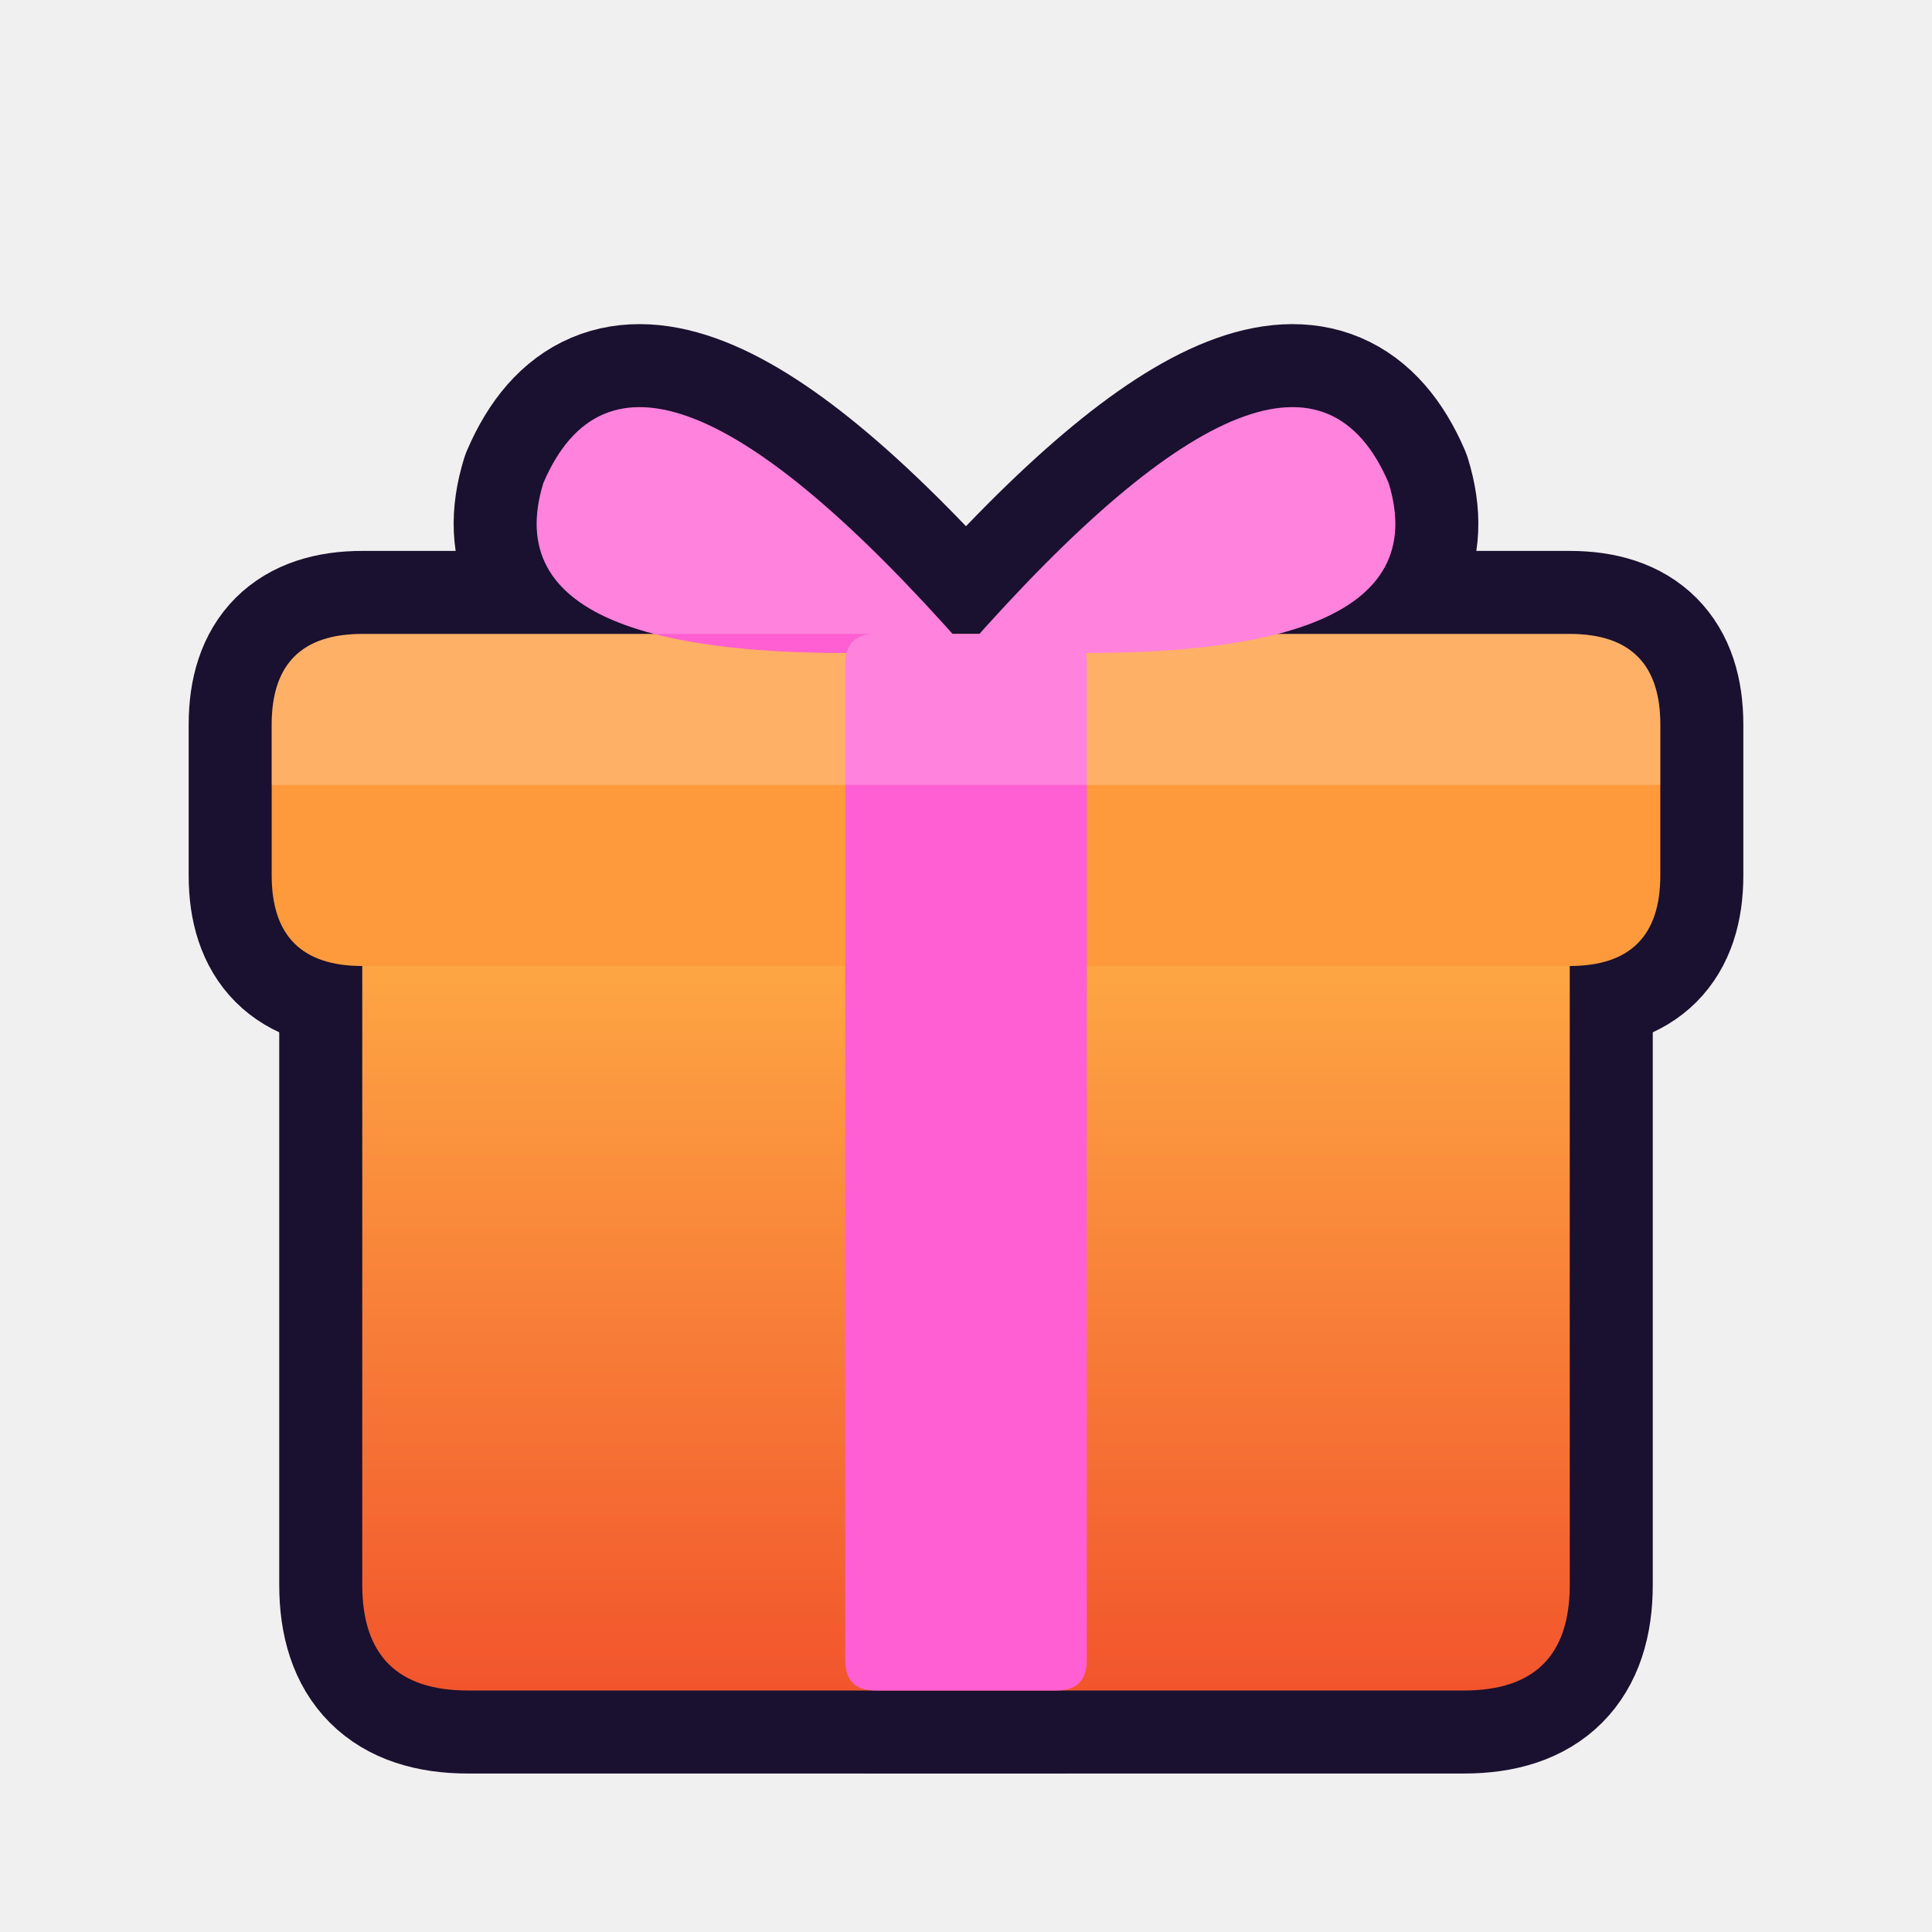
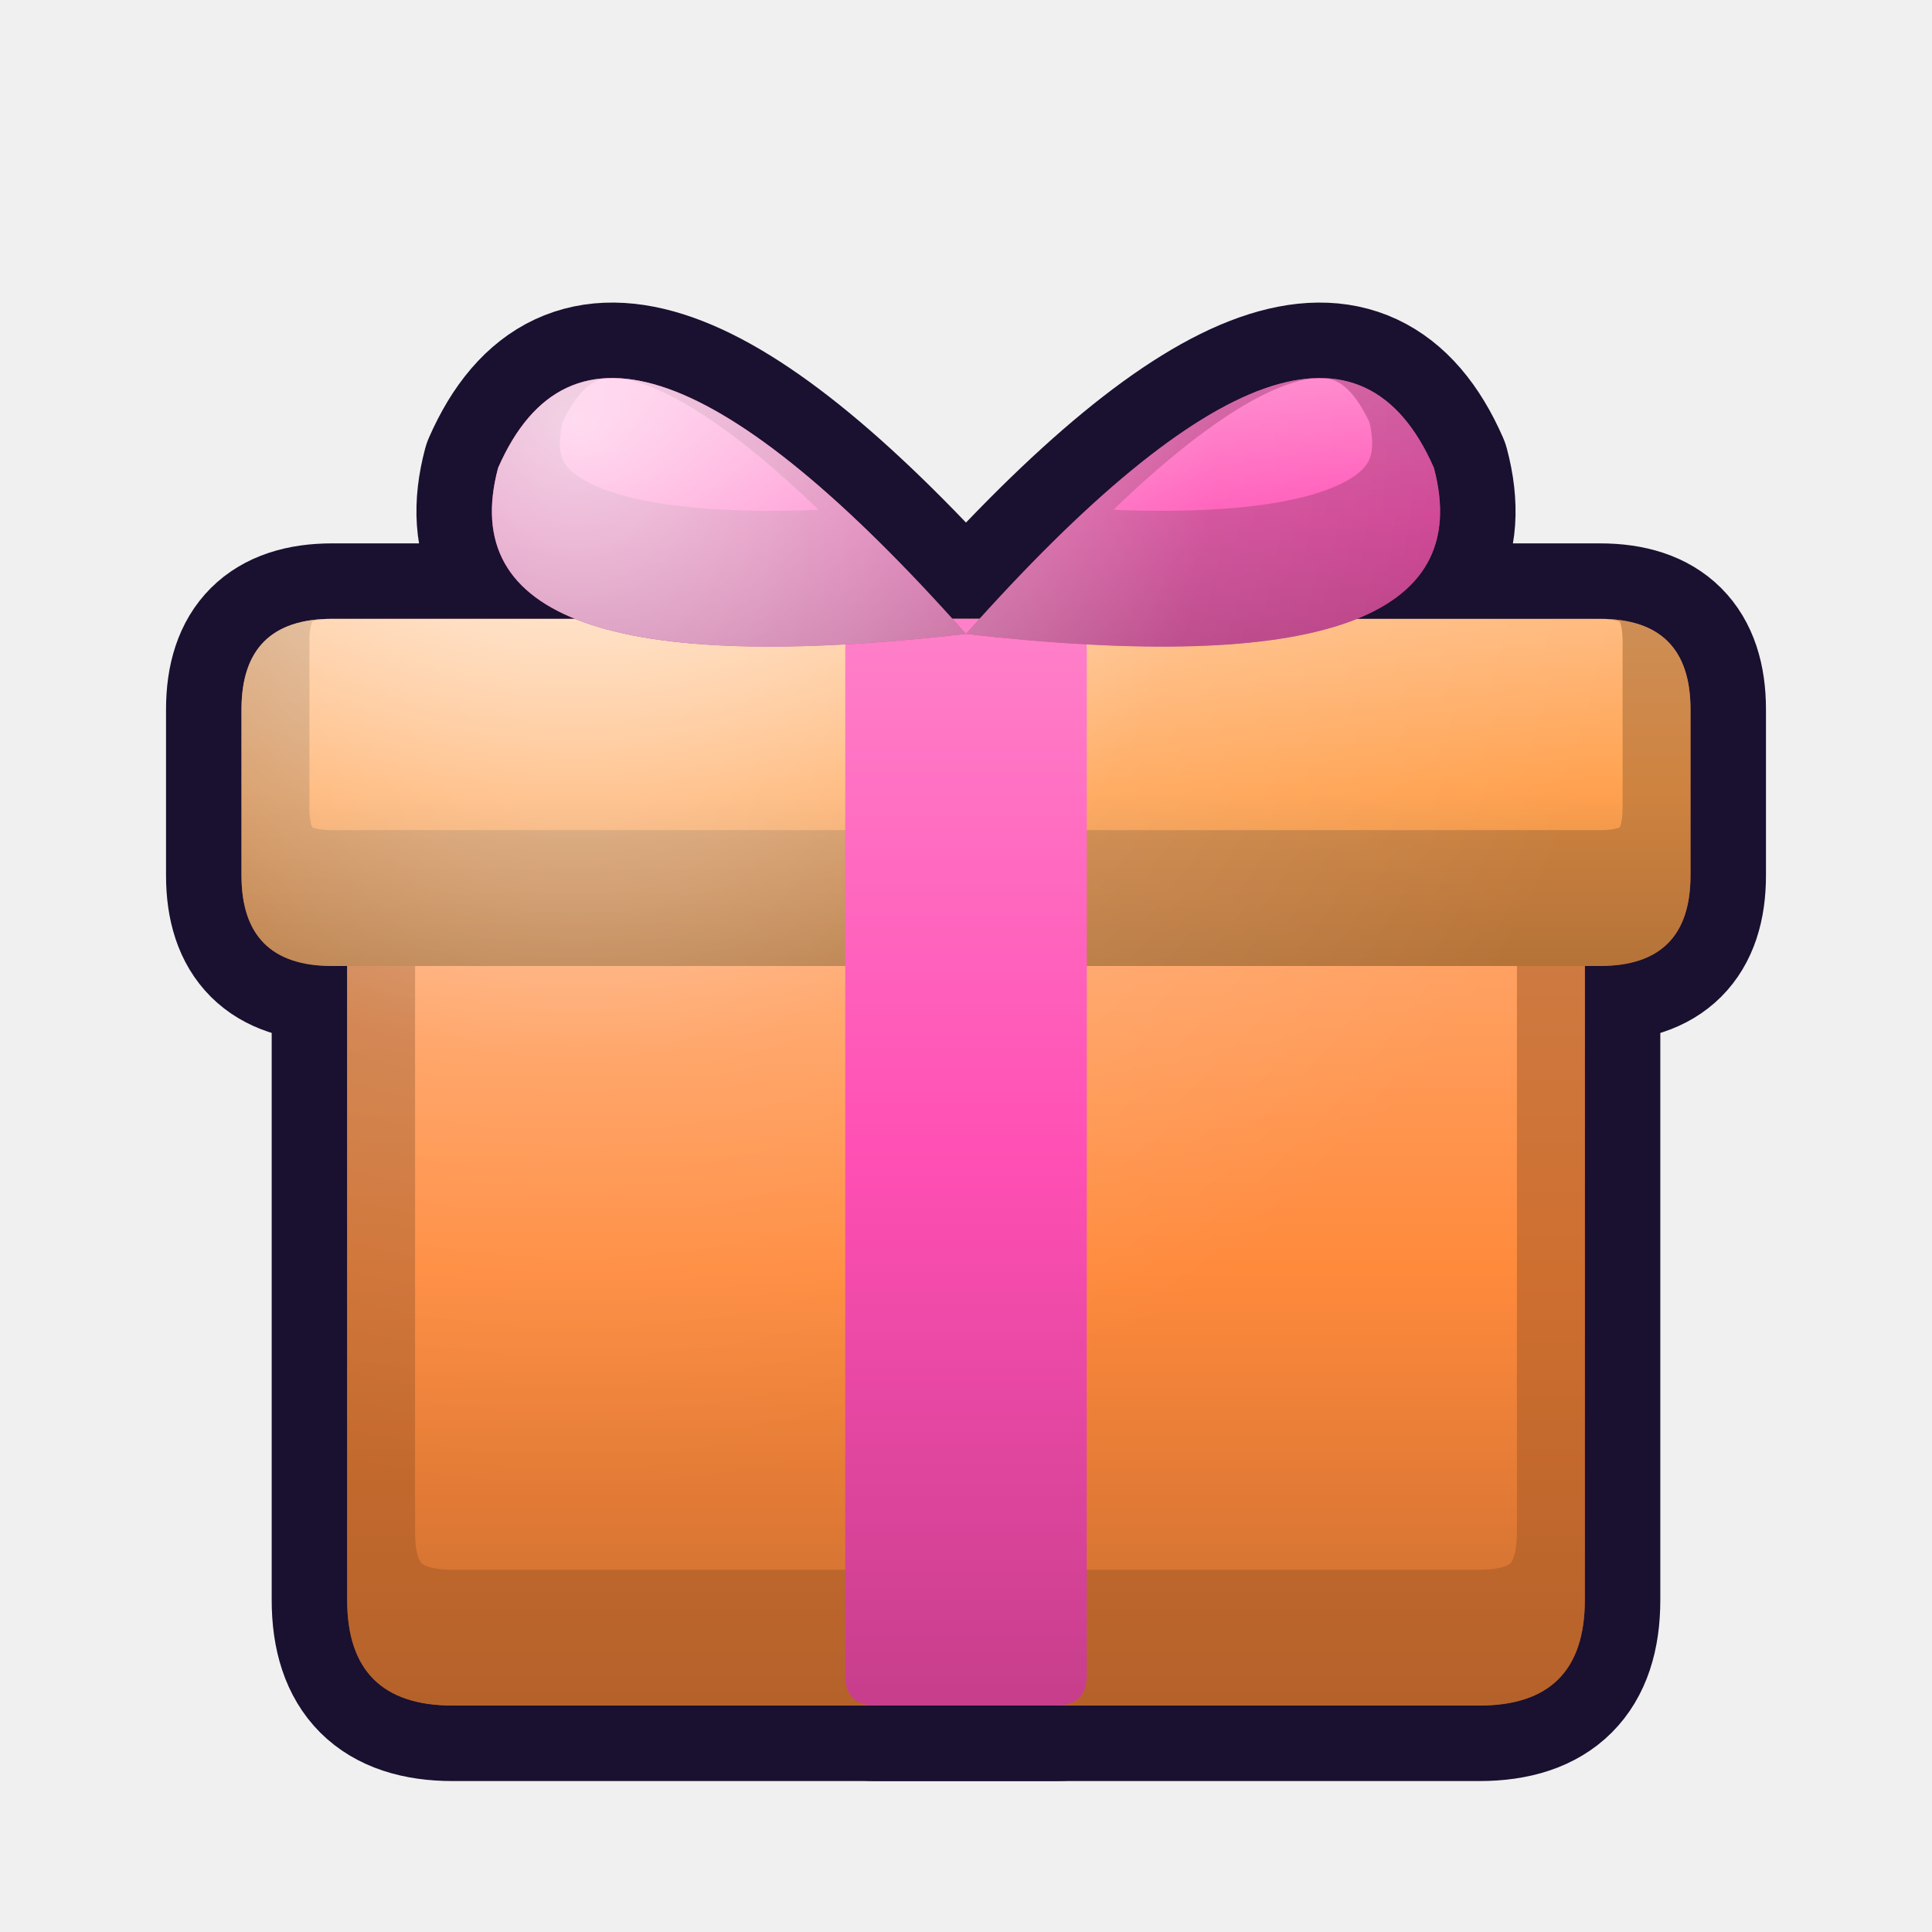
<svg xmlns="http://www.w3.org/2000/svg" viewBox="0 0 256 256" width="256" height="256">
  <defs>
-     <linearGradient id="g" x1="0" y1="0" x2="0" y2="1">
-       <stop offset="0" stop-color="#FFB347" />
-       <stop offset="1" stop-color="#F2552C" />
+     <linearGradient id="g0" x1="0" y1="0" x2="0" y2="1">
+       <stop offset="0" stop-color="#FFAB73" />
+       <stop offset="0.5" stop-color="#FF8A3C" />
+       <stop offset="1" stop-color="#C76C2F" />
    </linearGradient>
-     <clipPath id="c">
-       <path d="M62 112 H194 Q208 112 208 126 V210 Q208 224 194 224 H62 Q48 224 48 210 V126 Q48 112 62 112 Z" />
-       <path d="M48 84 H208 Q220 84 220 96 V116 Q220 128 208 128 H48 Q36 128 36 116 V96 Q36 84 48 84 Z" />
-       <path d="M116 84 H140 Q144 84 144 88 V220 Q144 224 140 224 H116 Q112 224 112 220 V88 Q112 84 116 84 Z" />
-       <path d="M128 86 Q84 36 72 64 Q64 90 128 86 Z" />
-       <path d="M128 86 Q172 36 184 64 Q192 90 128 86 Z" />
+     <clipPath id="c0">
+       <path d="M60 110 H196 Q210 110 210 124 V212 Q210 226 196 226 H60 Q46 226 46 212 V124 Q46 110 60 110 Z" />
    </clipPath>
+     <radialGradient id="h0" cx="0.3" cy="0.22" r="0.55">
+       <stop offset="0" stop-color="#FFFFFF" stop-opacity="0.75" />
+       <stop offset="0.6" stop-color="#FFFFFF" stop-opacity="0.12" />
+       <stop offset="1" stop-color="#FFFFFF" stop-opacity="0" />
+     </radialGradient>
+     <linearGradient id="g1" x1="0" y1="0" x2="0" y2="1">
+       <stop offset="0" stop-color="#FFBB80" />
+       <stop offset="0.5" stop-color="#FFA14F" />
+       <stop offset="1" stop-color="#C77E3E" />
+     </linearGradient>
+     <clipPath id="c1">
+       <path d="M44 82 H212 Q224 82 224 94 V116 Q224 128 212 128 H44 Q32 128 32 116 V94 Q32 82 44 82 Z" />
+     </clipPath>
+     <radialGradient id="h1" cx="0.3" cy="0.22" r="0.55">
+       <stop offset="0" stop-color="#FFFFFF" stop-opacity="0.75" />
+       <stop offset="0.6" stop-color="#FFFFFF" stop-opacity="0.12" />
+       <stop offset="1" stop-color="#FFFFFF" stop-opacity="0" />
+     </radialGradient>
+     <linearGradient id="g2" x1="0" y1="0" x2="0" y2="1">
+       <stop offset="0" stop-color="#FF80C9" />
+       <stop offset="0.5" stop-color="#FF4FB4" />
+       <stop offset="1" stop-color="#C73E8C" />
+     </linearGradient>
+     <clipPath id="c2">
+       <path d="M116 82 H140 Q144 82 144 86 V222 Q144 226 140 226 H116 Q112 226 112 222 V86 Q112 82 116 82 Z" />
+     </clipPath>
+     <radialGradient id="h2" cx="0.3" cy="0.22" r="0.55">
+       <stop offset="0" stop-color="#FFFFFF" stop-opacity="0.75" />
+       <stop offset="0.6" stop-color="#FFFFFF" stop-opacity="0.12" />
+       <stop offset="1" stop-color="#FFFFFF" stop-opacity="0" />
+     </radialGradient>
+     <linearGradient id="g3" x1="0" y1="0" x2="0" y2="1">
+       <stop offset="0" stop-color="#FF80C9" />
+       <stop offset="0.5" stop-color="#FF4FB4" />
+       <stop offset="1" stop-color="#C73E8C" />
+     </linearGradient>
+     <clipPath id="c3">
+       <path d="M128 84 Q80 30 66 62 Q58 92 128 84 Z" />
+     </clipPath>
+     <radialGradient id="h3" cx="0.3" cy="0.22" r="0.55">
+       <stop offset="0" stop-color="#FFFFFF" stop-opacity="0.75" />
+       <stop offset="0.6" stop-color="#FFFFFF" stop-opacity="0.12" />
+       <stop offset="1" stop-color="#FFFFFF" stop-opacity="0" />
+     </radialGradient>
+     <linearGradient id="g4" x1="0" y1="0" x2="0" y2="1">
+       <stop offset="0" stop-color="#FF80C9" />
+       <stop offset="0.5" stop-color="#FF4FB4" />
+       <stop offset="1" stop-color="#C73E8C" />
+     </linearGradient>
+     <clipPath id="c4">
+       <path d="M128 84 Q176 30 190 62 Q198 92 128 84 Z" />
+     </clipPath>
+     <radialGradient id="h4" cx="0.3" cy="0.22" r="0.55">
+       <stop offset="0" stop-color="#FFFFFF" stop-opacity="0.75" />
+       <stop offset="0.6" stop-color="#FFFFFF" stop-opacity="0.12" />
+       <stop offset="1" stop-color="#FFFFFF" stop-opacity="0" />
+     </radialGradient>
  </defs>
-   <g fill="#1A1030" opacity="0.45" transform="translate(0 10)">
-     <path d="M62 112 H194 Q208 112 208 126 V210 Q208 224 194 224 H62 Q48 224 48 210 V126 Q48 112 62 112 Z" />
-     <path d="M48 84 H208 Q220 84 220 96 V116 Q220 128 208 128 H48 Q36 128 36 116 V96 Q36 84 48 84 Z" />
-     <path d="M116 84 H140 Q144 84 144 88 V220 Q144 224 140 224 H116 Q112 224 112 220 V88 Q112 84 116 84 Z" />
-     <path d="M128 86 Q84 36 72 64 Q64 90 128 86 Z" />
-     <path d="M128 86 Q172 36 184 64 Q192 90 128 86 Z" />
+   <g fill="#1A1030" opacity="0.35" transform="translate(4 9)">
+     <path d="M60 110 H196 Q210 110 210 124 V212 Q210 226 196 226 H60 Q46 226 46 212 V124 Q46 110 60 110 Z" />
+     <path d="M44 82 H212 Q224 82 224 94 V116 Q224 128 212 128 H44 Q32 128 32 116 V94 Q32 82 44 82 Z" />
+     <path d="M116 82 H140 Q144 82 144 86 V222 Q144 226 140 226 H116 Q112 226 112 222 V86 Q112 82 116 82 Z" />
+     <path d="M128 84 Q80 30 66 62 Q58 92 128 84 Z" />
+     <path d="M128 84 Q176 30 190 62 Q198 92 128 84 Z" />
  </g>
-   <g fill="none" stroke="#1A1030" stroke-width="22" stroke-linejoin="round" stroke-linecap="round">
-     <path d="M62 112 H194 Q208 112 208 126 V210 Q208 224 194 224 H62 Q48 224 48 210 V126 Q48 112 62 112 Z" />
-     <path d="M48 84 H208 Q220 84 220 96 V116 Q220 128 208 128 H48 Q36 128 36 116 V96 Q36 84 48 84 Z" />
-     <path d="M116 84 H140 Q144 84 144 88 V220 Q144 224 140 224 H116 Q112 224 112 220 V88 Q112 84 116 84 Z" />
-     <path d="M128 86 Q84 36 72 64 Q64 90 128 86 Z" />
-     <path d="M128 86 Q172 36 184 64 Q192 90 128 86 Z" />
+   <g fill="none" stroke="#1A1030" stroke-width="20" stroke-linejoin="round" stroke-linecap="round">
+     <path d="M60 110 H196 Q210 110 210 124 V212 Q210 226 196 226 H60 Q46 226 46 212 V124 Q46 110 60 110 Z" />
+     <path d="M44 82 H212 Q224 82 224 94 V116 Q224 128 212 128 H44 Q32 128 32 116 V94 Q32 82 44 82 Z" />
+     <path d="M116 82 H140 Q144 82 144 86 V222 Q144 226 140 226 H116 Q112 226 112 222 V86 Q112 82 116 82 Z" />
+     <path d="M128 84 Q80 30 66 62 Q58 92 128 84 Z" />
+     <path d="M128 84 Q176 30 190 62 Q198 92 128 84 Z" />
  </g>
-   <path d="M62 112 H194 Q208 112 208 126 V210 Q208 224 194 224 H62 Q48 224 48 210 V126 Q48 112 62 112 Z" fill="url(#g)" />
-   <path d="M48 84 H208 Q220 84 220 96 V116 Q220 128 208 128 H48 Q36 128 36 116 V96 Q36 84 48 84 Z" fill="#FF9A3C" />
-   <path d="M116 84 H140 Q144 84 144 88 V220 Q144 224 140 224 H116 Q112 224 112 220 V88 Q112 84 116 84 Z" fill="#FF5FD2" />
-   <path d="M128 86 Q84 36 72 64 Q64 90 128 86 Z" fill="#FF5FD2" />
-   <path d="M128 86 Q172 36 184 64 Q192 90 128 86 Z" fill="#FF5FD2" />
-   <rect x="0" y="0" width="256" height="104" fill="#FFFFFF" opacity="0.22" clip-path="url(#c)" />
+   <path d="M60 110 H196 Q210 110 210 124 V212 Q210 226 196 226 H60 Q46 226 46 212 V124 Q46 110 60 110 Z" fill="url(#g0)" />
+   <g clip-path="url(#c0)">
+     <path d="M60 110 H196 Q210 110 210 124 V212 Q210 226 196 226 H60 Q46 226 46 212 V124 Q46 110 60 110 Z" fill="none" stroke="#A65A27" stroke-width="18" transform="translate(0 -9)" opacity="0.55" />
+     <rect x="0" y="0" width="256" height="256" fill="url(#h0)" />
+   </g>
+   <path d="M44 82 H212 Q224 82 224 94 V116 Q224 128 212 128 H44 Q32 128 32 116 V94 Q32 82 44 82 Z" fill="url(#g1)" />
+   <g clip-path="url(#c1)">
+     <path d="M44 82 H212 Q224 82 224 94 V116 Q224 128 212 128 H44 Q32 128 32 116 V94 Q32 82 44 82 Z" fill="none" stroke="#A66933" stroke-width="18" transform="translate(0 -9)" opacity="0.55" />
+     <rect x="0" y="0" width="256" height="256" fill="url(#h1)" />
+   </g>
+   <path d="M116 82 H140 Q144 82 144 86 V222 Q144 226 140 226 H116 Q112 226 112 222 V86 Q112 82 116 82 Z" fill="url(#g2)" />
+   <path d="M128 84 Q80 30 66 62 Q58 92 128 84 Z" fill="url(#g3)" />
+   <g clip-path="url(#c3)">
+     <path d="M128 84 Q80 30 66 62 Q58 92 128 84 Z" fill="none" stroke="#A63375" stroke-width="18" transform="translate(0 -9)" opacity="0.55" />
+     <rect x="0" y="0" width="256" height="256" fill="url(#h3)" />
+   </g>
+   <path d="M128 84 Q176 30 190 62 Q198 92 128 84 Z" fill="url(#g4)" />
+   <g clip-path="url(#c4)">
+     <path d="M128 84 Q176 30 190 62 Q198 92 128 84 Z" fill="none" stroke="#A63375" stroke-width="18" transform="translate(0 -9)" opacity="0.55" />
+     <rect x="0" y="0" width="256" height="256" fill="url(#h4)" />
+   </g>
</svg>
